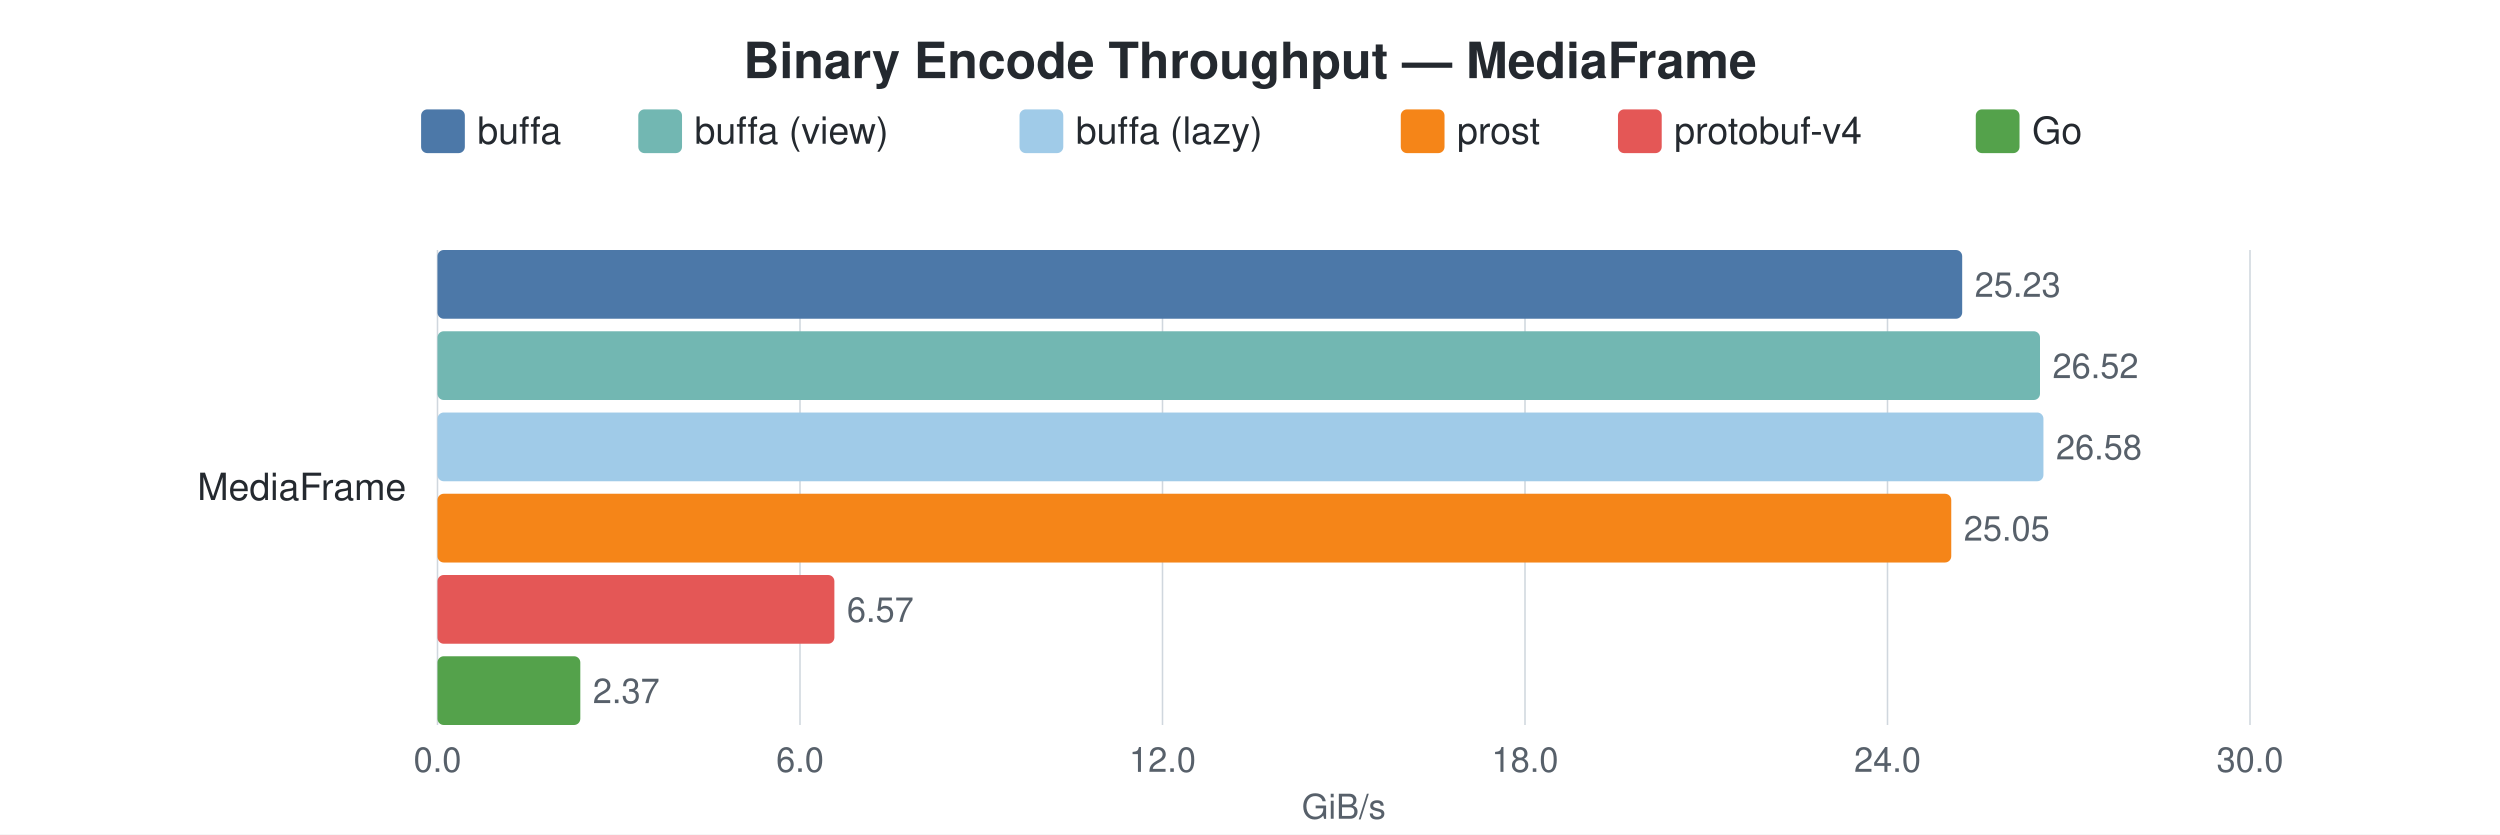
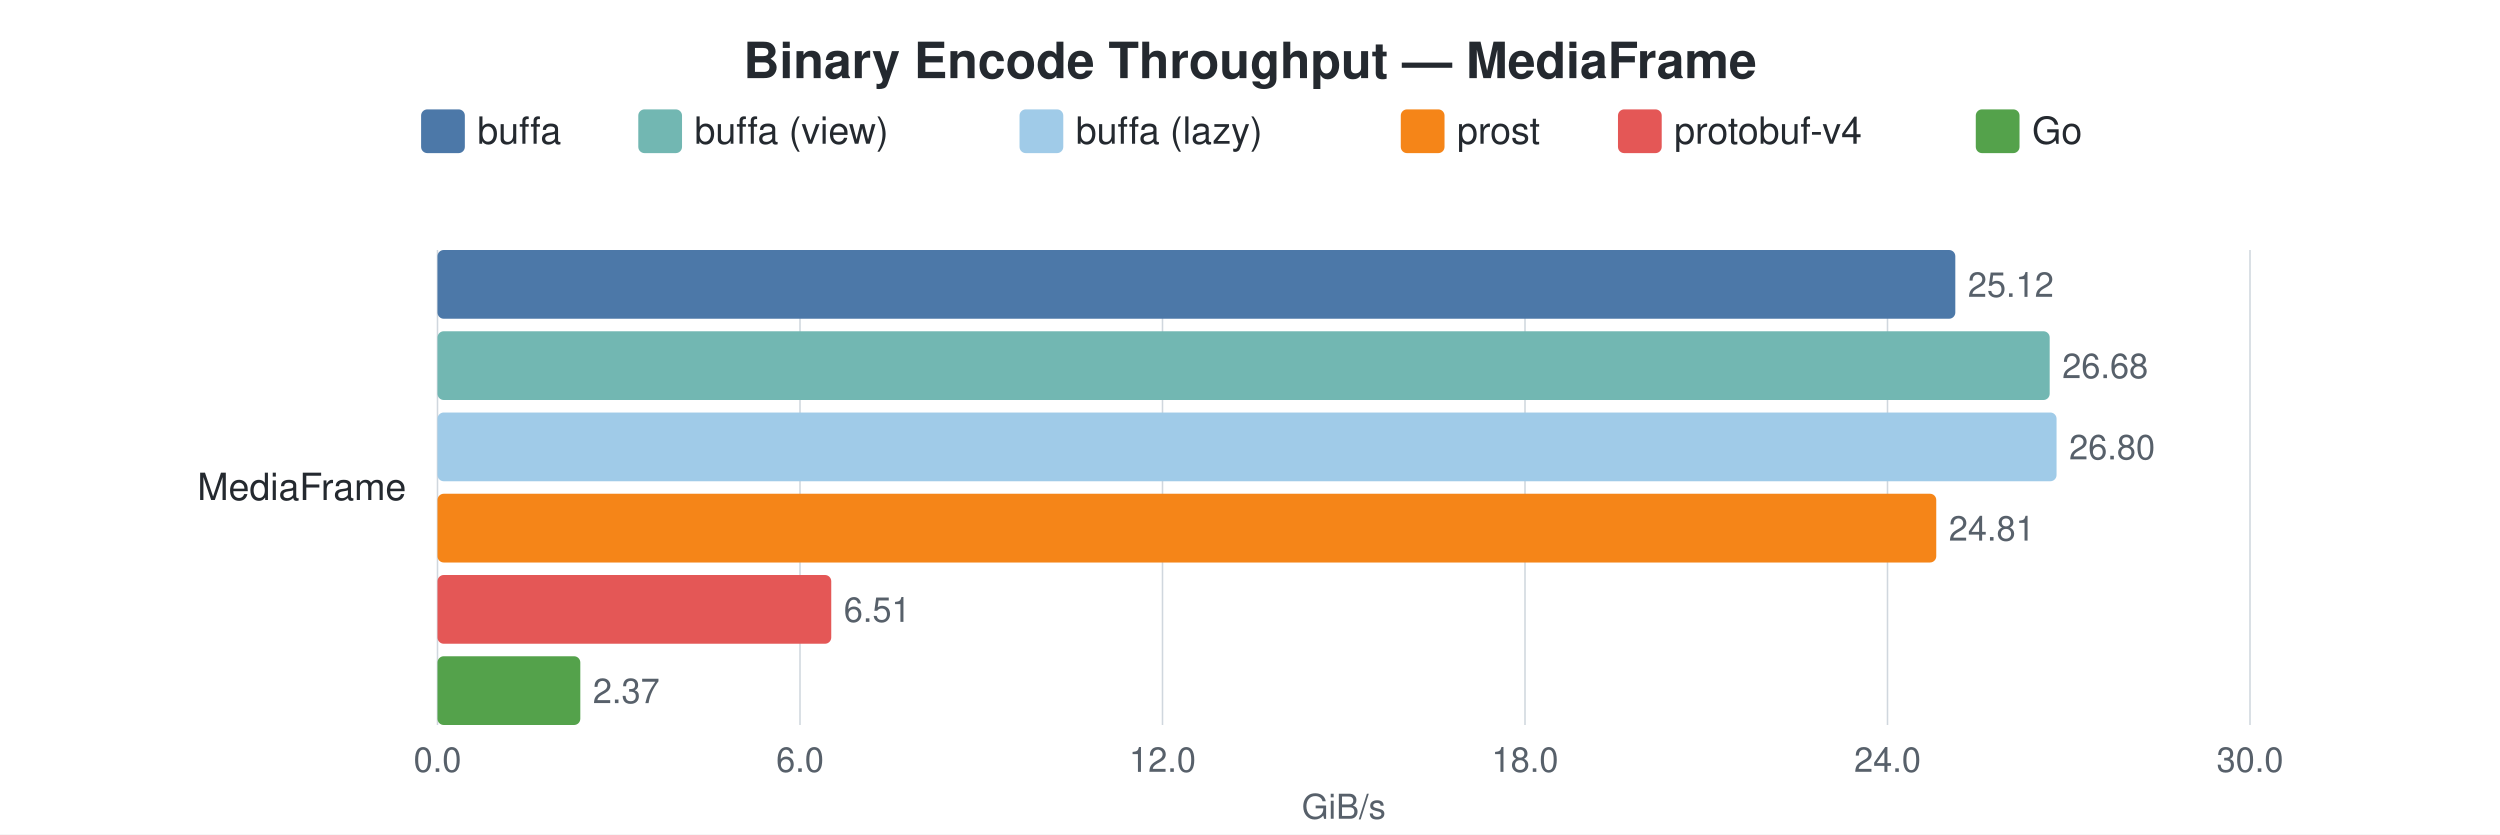
<svg xmlns="http://www.w3.org/2000/svg" width="800" height="267" viewBox="0 0 800 267">
  <style>
    text { font-family: -apple-system, BlinkMacSystemFont, "Segoe UI", Helvetica, Arial, sans-serif; }
    .title { font-size: 16px; font-weight: 600; fill: #24292f; }
    .label { font-size: 12px; fill: #24292f; }
    .value { font-size: 11px; fill: #57606a; }
    .axis-label { font-size: 11px; fill: #57606a; }
    .legend-text { font-size: 12px; fill: #24292f; }
    .grid { stroke: #d0d7de; stroke-width: 0.5; }
  </style>
  <rect width="100%" height="100%" fill="white" />
  <text x="400.0" y="25" text-anchor="middle" class="title">Binary Encode Throughput — MediaFrame</text>
  <rect x="134.75" y="35" width="14" height="14" rx="2" fill="#4C78A8" />
  <text x="152.75" y="46" class="legend-text">buffa</text>
  <rect x="204.25" y="35" width="14" height="14" rx="2" fill="#72B7B2" />
  <text x="222.25" y="46" class="legend-text">buffa (view)</text>
  <rect x="326.25" y="35" width="14" height="14" rx="2" fill="#A0CBE8" />
  <text x="344.25" y="46" class="legend-text">buffa (lazy)</text>
  <rect x="448.25" y="35" width="14" height="14" rx="2" fill="#F58518" />
  <text x="466.25" y="46" class="legend-text">prost</text>
  <rect x="517.75" y="35" width="14" height="14" rx="2" fill="#E45756" />
  <text x="535.75" y="46" class="legend-text">protobuf-v4</text>
  <rect x="632.25" y="35" width="14" height="14" rx="2" fill="#54A24B" />
  <text x="650.25" y="46" class="legend-text">Go</text>
  <line x1="140.0" y1="80" x2="140.0" y2="232" class="grid" />
  <text x="140.0" y="247" text-anchor="middle" class="axis-label">0.0</text>
  <line x1="256.0" y1="80" x2="256.0" y2="232" class="grid" />
  <text x="256.0" y="247" text-anchor="middle" class="axis-label">6.0</text>
  <line x1="372.0" y1="80" x2="372.0" y2="232" class="grid" />
  <text x="372.0" y="247" text-anchor="middle" class="axis-label">12.0</text>
  <line x1="488.0" y1="80" x2="488.0" y2="232" class="grid" />
  <text x="488.0" y="247" text-anchor="middle" class="axis-label">18.0</text>
  <line x1="604.0" y1="80" x2="604.0" y2="232" class="grid" />
  <text x="604.0" y="247" text-anchor="middle" class="axis-label">24.0</text>
  <line x1="720.0" y1="80" x2="720.0" y2="232" class="grid" />
  <text x="720.0" y="247" text-anchor="middle" class="axis-label">30.0</text>
  <text x="430.0" y="262" text-anchor="middle" class="axis-label">GiB/s</text>
  <text x="130" y="160.0" text-anchor="end" class="label">MediaFrame</text>
-   <rect x="140" y="80.0" width="487.9" height="22" rx="2" fill="#4C78A8" />
-   <text x="631.9" y="95.0" class="value">25.23</text>
-   <rect x="140" y="106.0" width="512.8" height="22" rx="2" fill="#72B7B2" />
-   <text x="656.8" y="121.0" class="value">26.52</text>
-   <rect x="140" y="132.0" width="513.9" height="22" rx="2" fill="#A0CBE8" />
-   <text x="657.9" y="147.0" class="value">26.58</text>
-   <rect x="140" y="158.0" width="484.4" height="22" rx="2" fill="#F58518" />
-   <text x="628.4" y="173.0" class="value">25.05</text>
-   <rect x="140" y="184.0" width="127.0" height="22" rx="2" fill="#E45756" />
-   <text x="271.0" y="199.0" class="value">6.57</text>
+   <rect x="140" y="80.0" width="485.7" height="22" rx="2" fill="#4C78A8" />
+   <text x="629.7" y="95.0" class="value">25.12</text>
+   <rect x="140" y="106.0" width="515.9" height="22" rx="2" fill="#72B7B2" />
+   <text x="659.9" y="121.0" class="value">26.68</text>
+   <rect x="140" y="132.0" width="518.1" height="22" rx="2" fill="#A0CBE8" />
+   <text x="662.1" y="147.0" class="value">26.80</text>
+   <rect x="140" y="158.0" width="479.6" height="22" rx="2" fill="#F58518" />
+   <text x="623.6" y="173.0" class="value">24.81</text>
+   <rect x="140" y="184.0" width="126.0" height="22" rx="2" fill="#E45756" />
+   <text x="270.0" y="199.0" class="value">6.51</text>
  <rect x="140" y="210.0" width="45.7" height="22" rx="2" fill="#54A24B" />
  <text x="189.7" y="225.0" class="value">2.37</text>
</svg>
